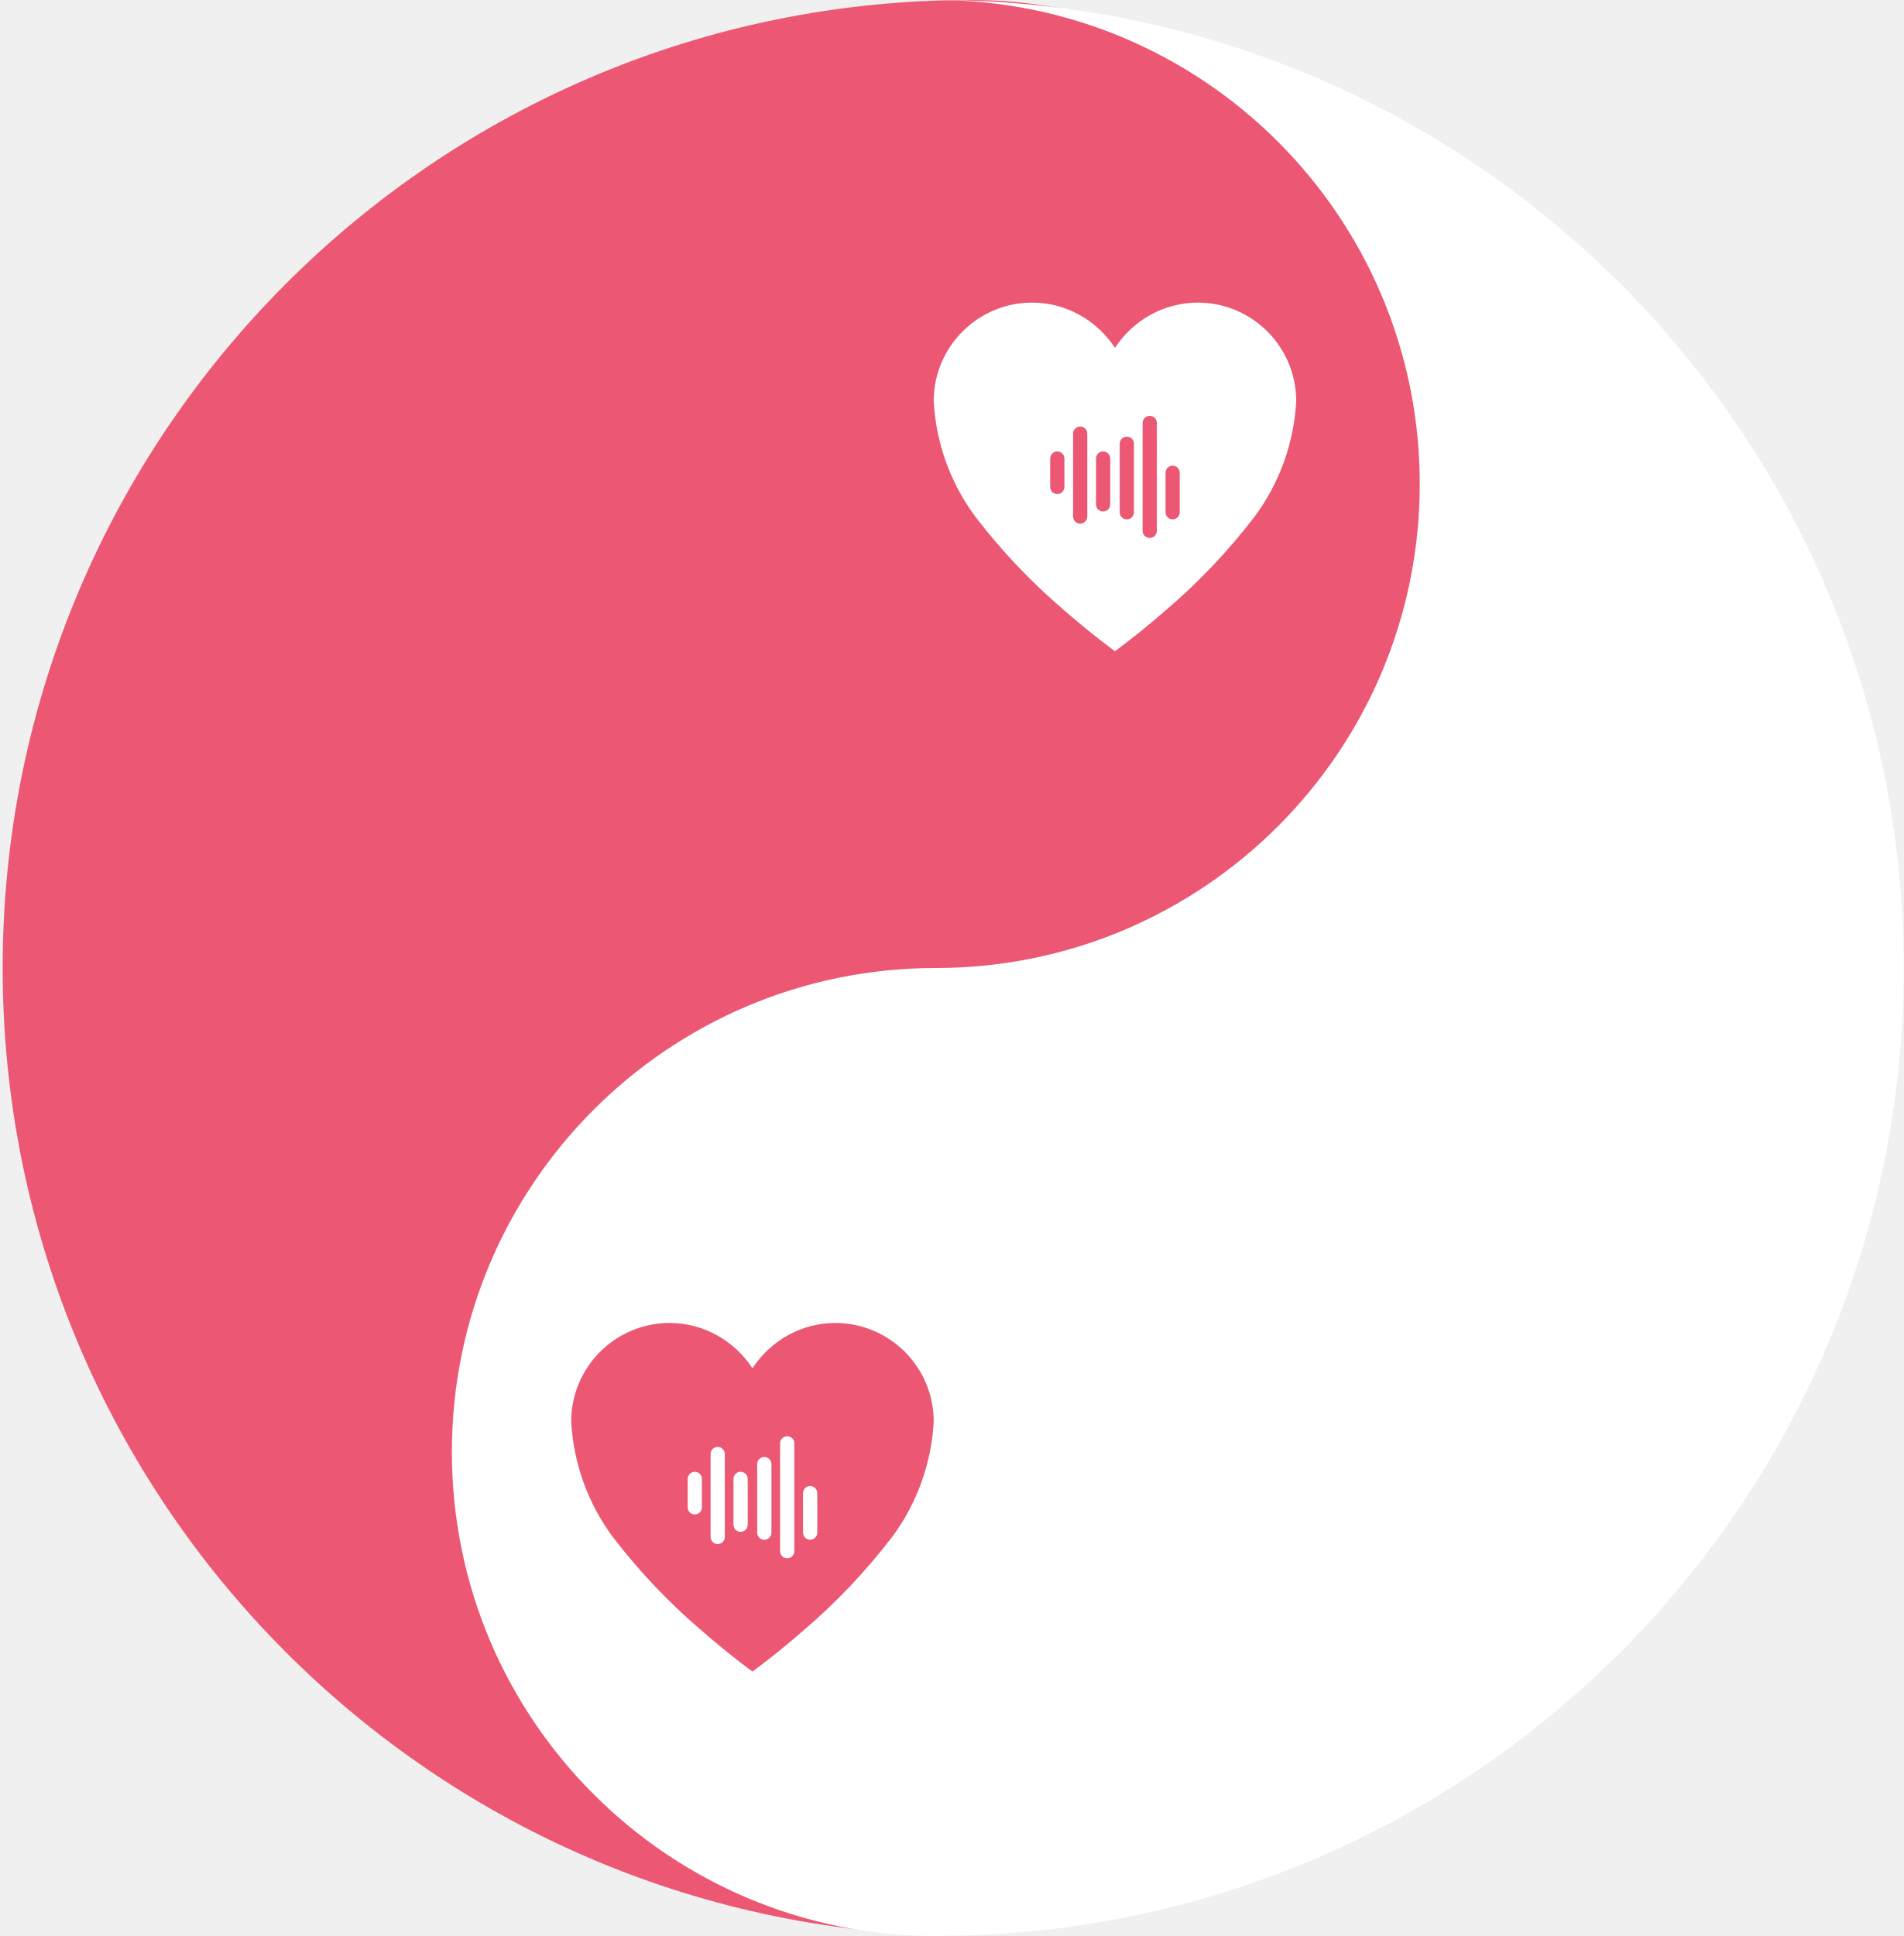
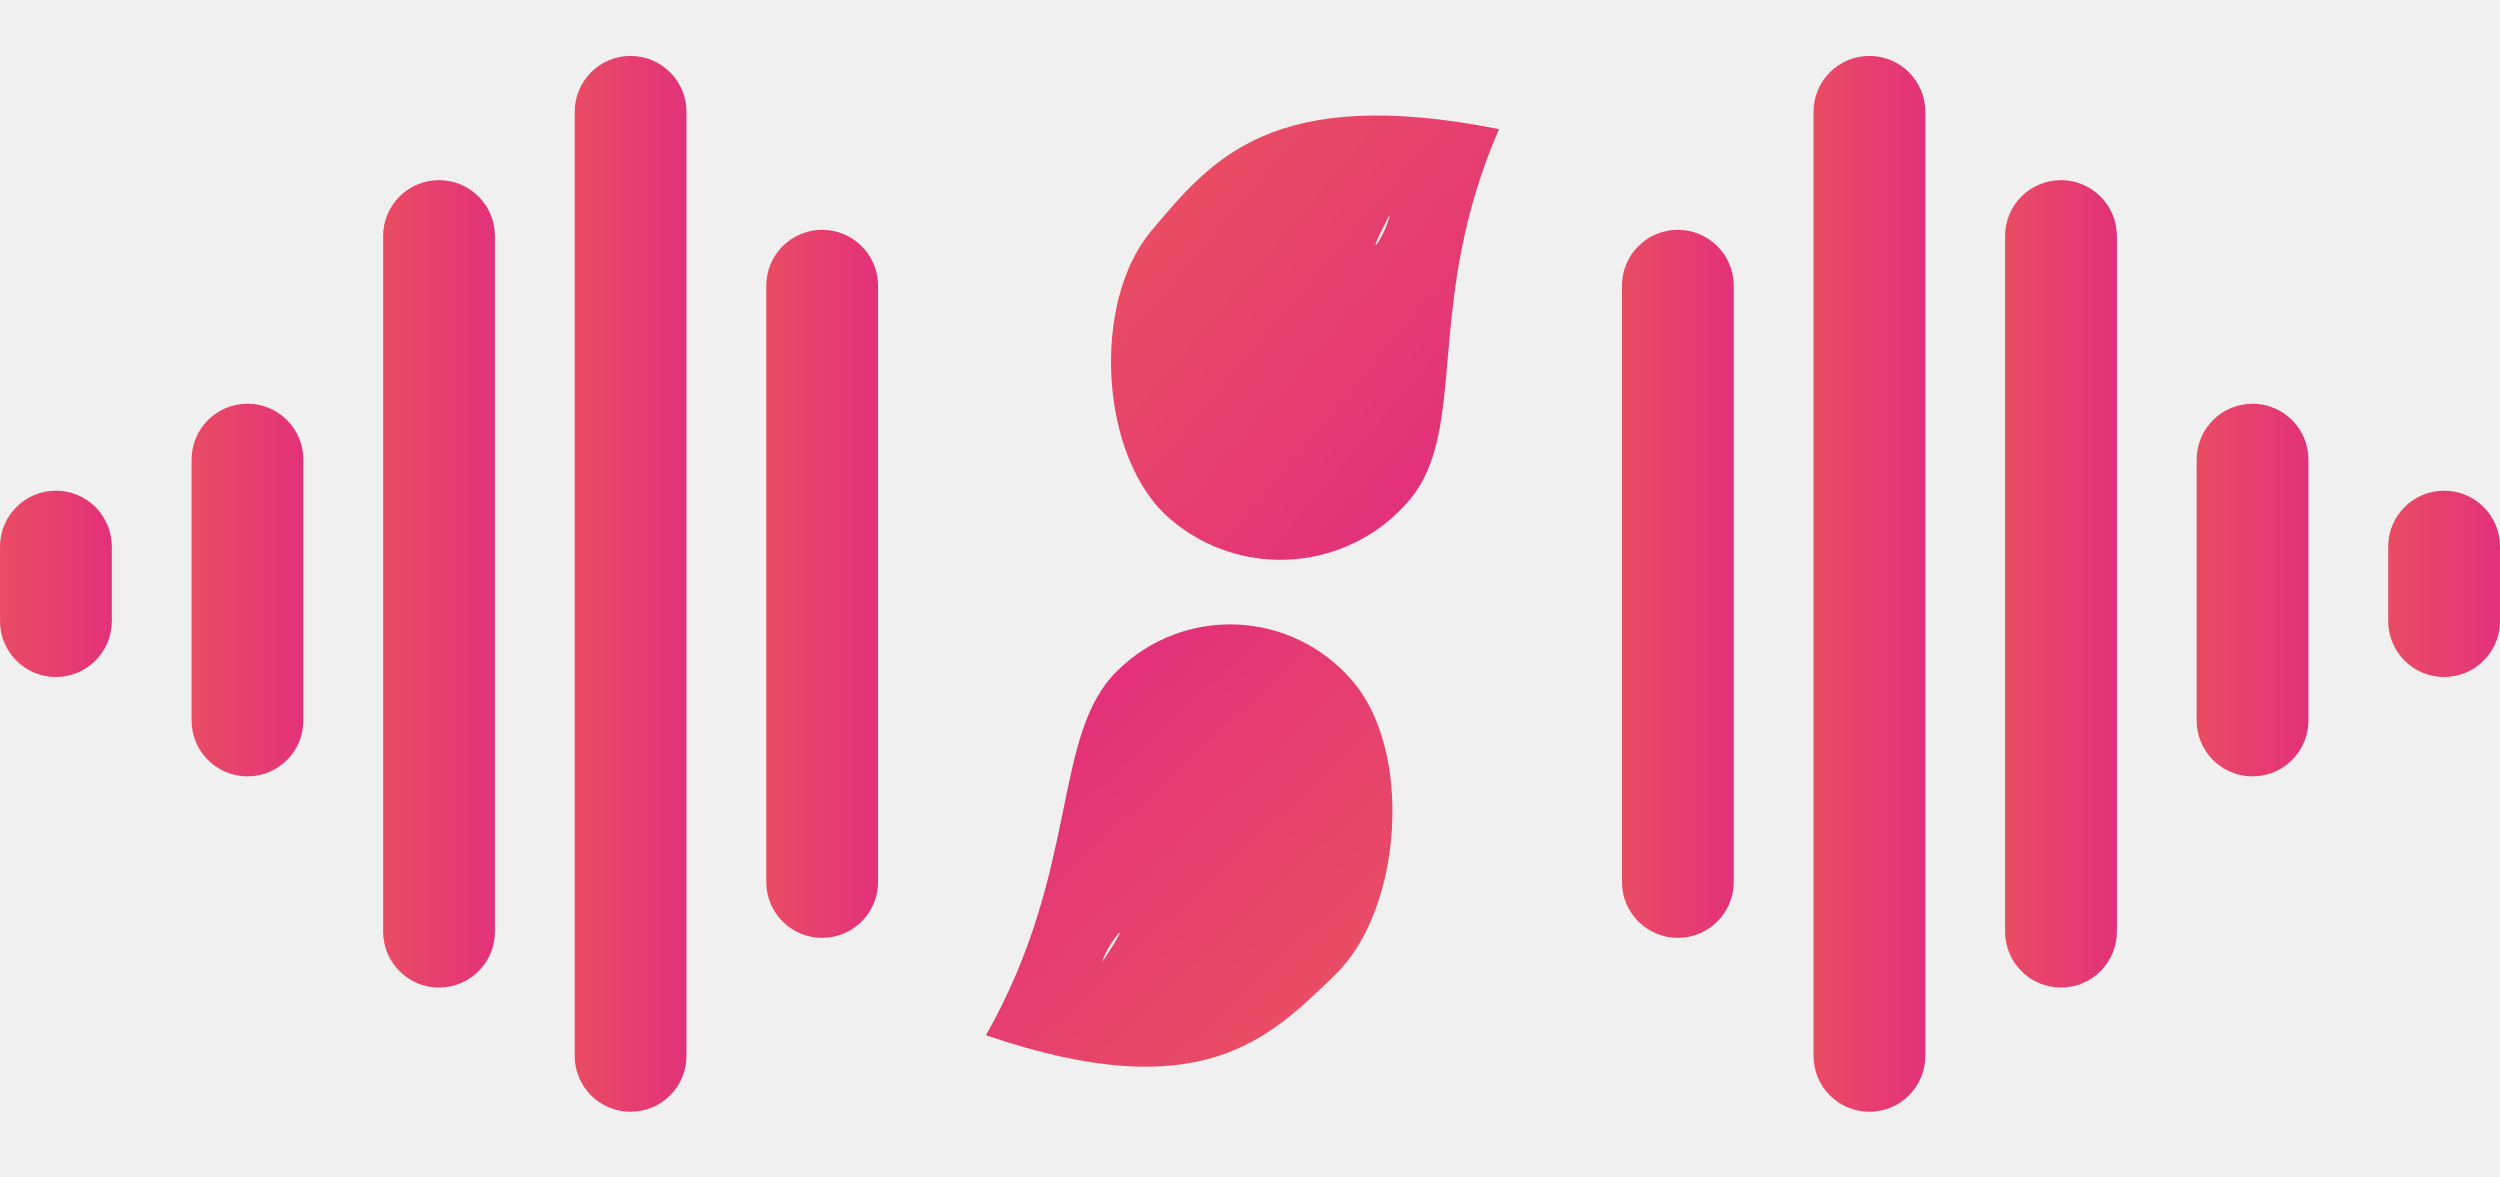
- <svg xmlns="http://www.w3.org/2000/svg" id="new_logo" data-name="new logo" width="105.031" height="106.8" viewBox="0 0 105.031 106.8">
-   <g id="Group_42" data-name="Group 42" transform="translate(105.031 106.8) rotate(180)">
-     <g id="Group_44" data-name="Group 44" transform="translate(0 0)">
-       <g id="Group_40" data-name="Group 40" transform="translate(24.711 0)">
-         <path id="Path_24" data-name="Path 24" d="M53.546,106.8a53.4,53.4,0,1,1,0-106.8,26.7,26.7,0,1,1,0,53.4,26.7,26.7,0,1,0,0,53.4" transform="translate(80.319 106.8) rotate(180)" fill="#ec5873" />
+ <svg xmlns="http://www.w3.org/2000/svg" width="201.266" height="94.756" viewBox="0 0 201.266 94.756">
+   <defs>
+     <linearGradient id="linear-gradient" x1="1.007" y1="0.5" x2="0" y2="0.5" gradientUnits="objectBoundingBox">
+       <stop offset="0" stop-color="#e3317a" />
+       <stop offset="1" stop-color="#e94c64" />
+     </linearGradient>
+   </defs>
+   <g id="logo" transform="translate(-67.54 -8.582)">
+     <g id="Component_2_1" data-name="Component 2 – 1" transform="translate(36.697 18.712)">
+       <rect id="Rectangle_3" data-name="Rectangle 3" width="9" height="15" rx="4.5" transform="translate(30.844 29.373)" fill="url(#linear-gradient)" />
+       <rect id="Rectangle_4" data-name="Rectangle 4" width="9" height="30" rx="4.5" transform="translate(46.266 22.373)" fill="url(#linear-gradient)" />
+       <rect id="Rectangle_5" data-name="Rectangle 5" width="9" height="65" rx="4.5" transform="translate(61.688 4.373)" fill="url(#linear-gradient)" />
+       <rect id="Rectangle_6" data-name="Rectangle 6" width="9" height="57" rx="4.5" transform="translate(92.532 8.373)" fill="url(#linear-gradient)" />
+       <rect id="Rectangle_7" data-name="Rectangle 7" width="9" height="85" rx="4.5" transform="translate(77.11 -5.627)" fill="url(#linear-gradient)" />
+     </g>
+     <g id="Component_2_1-2" data-name="Component 2 – 1" transform="translate(198.118 13.085)">
+       <rect id="Rectangle_3-2" data-name="Rectangle 3" width="9" height="15" rx="4.5" transform="translate(61.688 35)" fill="url(#linear-gradient)" />
+       <rect id="Rectangle_4-2" data-name="Rectangle 4" width="9" height="30" rx="4.5" transform="translate(46.266 28)" fill="url(#linear-gradient)" />
+       <rect id="Rectangle_5-2" data-name="Rectangle 5" width="9" height="65" rx="4.5" transform="translate(30.844 10)" fill="url(#linear-gradient)" />
+       <rect id="Rectangle_6-2" data-name="Rectangle 6" width="9" height="57" rx="4.5" transform="translate(0 14)" fill="url(#linear-gradient)" />
+       <rect id="Rectangle_7-2" data-name="Rectangle 7" width="9" height="85" rx="4.5" transform="translate(15.422 0)" fill="url(#linear-gradient)" />
+     </g>
+     <g id="Group_2" data-name="Group 2" transform="translate(167.362 5.824)">
+       <g id="Component_1_1" data-name="Component 1 – 1" transform="translate(-16.48 54.895) rotate(-94)">
+         <path id="iconmonstr-drop-6" d="M16.164,0C-.211,8.992,0,16.837,0,24.324S8.6,41.061,16.164,41.061A13.624,13.624,0,0,0,29.85,27.5C29.85,20.016,20.5,14.677,16.164,0ZM13.858,10.942C14.656,12.181,14.97,16.094,13.858,10.942Z" transform="matrix(-0.695, 0.719, -0.719, -0.695, 50.269, 28.538)" fill="url(#linear-gradient)" />
      </g>
-       <path id="Path_23" data-name="Path 23" d="M53.4,106.8A53.4,53.4,0,1,1,53.4,0a26.7,26.7,0,0,1,0,53.4,26.7,26.7,0,0,0,0,53.4" transform="translate(0 0)" fill="#fff" />
-     </g>
-   </g>
-   <g id="Component_4_1" data-name="Component 4 – 1" transform="translate(51.515 92.212) rotate(180)">
-     <g id="Group_28" data-name="Group 28" transform="translate(20 19.23) rotate(180)">
-       <path id="Subtraction_2" data-name="Subtraction 2" d="M10,19.23h0c-.012-.009-1.227-.887-2.765-2.225A33.915,33.915,0,0,1,2.3,11.812,11.725,11.725,0,0,1,0,5.433,5.436,5.436,0,0,1,5.385,0h.048A5.4,5.4,0,0,1,8.068.691,5.566,5.566,0,0,1,10,2.5,5.568,5.568,0,0,1,11.932.691,5.4,5.4,0,0,1,14.567,0h.048A5.435,5.435,0,0,1,20,5.433a11.723,11.723,0,0,1-2.3,6.38,33.907,33.907,0,0,1-4.936,5.193C11.227,18.343,10.012,19.222,10,19.23ZM11.918,6.248a.393.393,0,0,0-.392.392V12.59a.392.392,0,0,0,.785,0V6.641A.393.393,0,0,0,11.918,6.248Zm-3.836.588a.393.393,0,0,0-.392.392v4.576a.392.392,0,1,0,.784,0V7.229A.393.393,0,0,0,8.082,6.837Zm5.1,2.158a.393.393,0,0,0-.392.392v2.179a.392.392,0,1,0,.785,0V9.387A.393.393,0,0,0,13.182,8.995Zm-2.528-1.6a.393.393,0,0,0-.392.392v3.781a.392.392,0,0,0,.785,0V7.785A.393.393,0,0,0,10.654,7.393ZM9.346,8.21a.393.393,0,0,0-.392.392V11.13a.392.392,0,1,0,.785,0V8.6A.393.393,0,0,0,9.346,8.21Zm-2.528,0a.393.393,0,0,0-.392.392v1.569a.392.392,0,1,0,.785,0V8.6A.393.393,0,0,0,6.818,8.21Z" transform="translate(0 0)" fill="#ec5873" />
-     </g>
-   </g>
-   <g id="Component_4_2" data-name="Component 4 – 2" transform="translate(71.515 35.924) rotate(180)">
-     <g id="Group_28-2" data-name="Group 28" transform="translate(20 19.231) rotate(180)">
-       <path id="Subtraction_2-2" data-name="Subtraction 2" d="M10,19.231h0c-.012-.009-1.227-.887-2.765-2.225A33.913,33.913,0,0,1,2.3,11.813,11.725,11.725,0,0,1,0,5.433,5.436,5.436,0,0,1,5.385,0h.048A5.4,5.4,0,0,1,8.068.691,5.565,5.565,0,0,1,10,2.5,5.568,5.568,0,0,1,11.932.691,5.4,5.4,0,0,1,14.567,0h.048A5.435,5.435,0,0,1,20,5.433a11.724,11.724,0,0,1-2.3,6.38,33.91,33.91,0,0,1-4.936,5.193C11.227,18.343,10.012,19.222,10,19.23ZM11.918,6.248a.393.393,0,0,0-.392.392V12.59a.392.392,0,0,0,.785,0V6.641A.393.393,0,0,0,11.918,6.248Zm-3.836.588a.393.393,0,0,0-.392.392v4.576a.392.392,0,1,0,.784,0V7.229A.393.393,0,0,0,8.082,6.837Zm5.1,2.158a.393.393,0,0,0-.392.392v2.179a.392.392,0,1,0,.785,0V9.387A.393.393,0,0,0,13.182,8.995Zm-2.528-1.6a.393.393,0,0,0-.392.392v3.781a.392.392,0,0,0,.785,0V7.785A.393.393,0,0,0,10.654,7.393ZM9.346,8.21a.393.393,0,0,0-.392.392V11.13a.392.392,0,1,0,.785,0V8.6A.393.393,0,0,0,9.346,8.21Zm-2.528,0a.393.393,0,0,0-.392.392v1.569a.392.392,0,0,0,.785,0V8.6A.393.393,0,0,0,6.818,8.21Z" transform="translate(0 0)" fill="#fff" />
+       <g id="Component_1_2" data-name="Component 1 – 2" transform="matrix(-0.052, 0.999, -0.999, -0.052, 20.583, 48.183)">
+         <path id="iconmonstr-drop-6-2" data-name="iconmonstr-drop-6" d="M15.637,0C-.5,8.629-.123,16.471.039,23.95s8.94,16.906,16.485,17.07A12.91,12.91,0,0,0,29.884,27.766C29.722,20.291,20.278,14.756,15.637,0ZM13.573,10.881C14.4,12.137,14.794,16.052,13.573,10.881Z" transform="matrix(-0.695, 0.719, -0.719, -0.695, 50.853, 27.745)" fill="url(#linear-gradient)" />
+       </g>
    </g>
  </g>
</svg>
